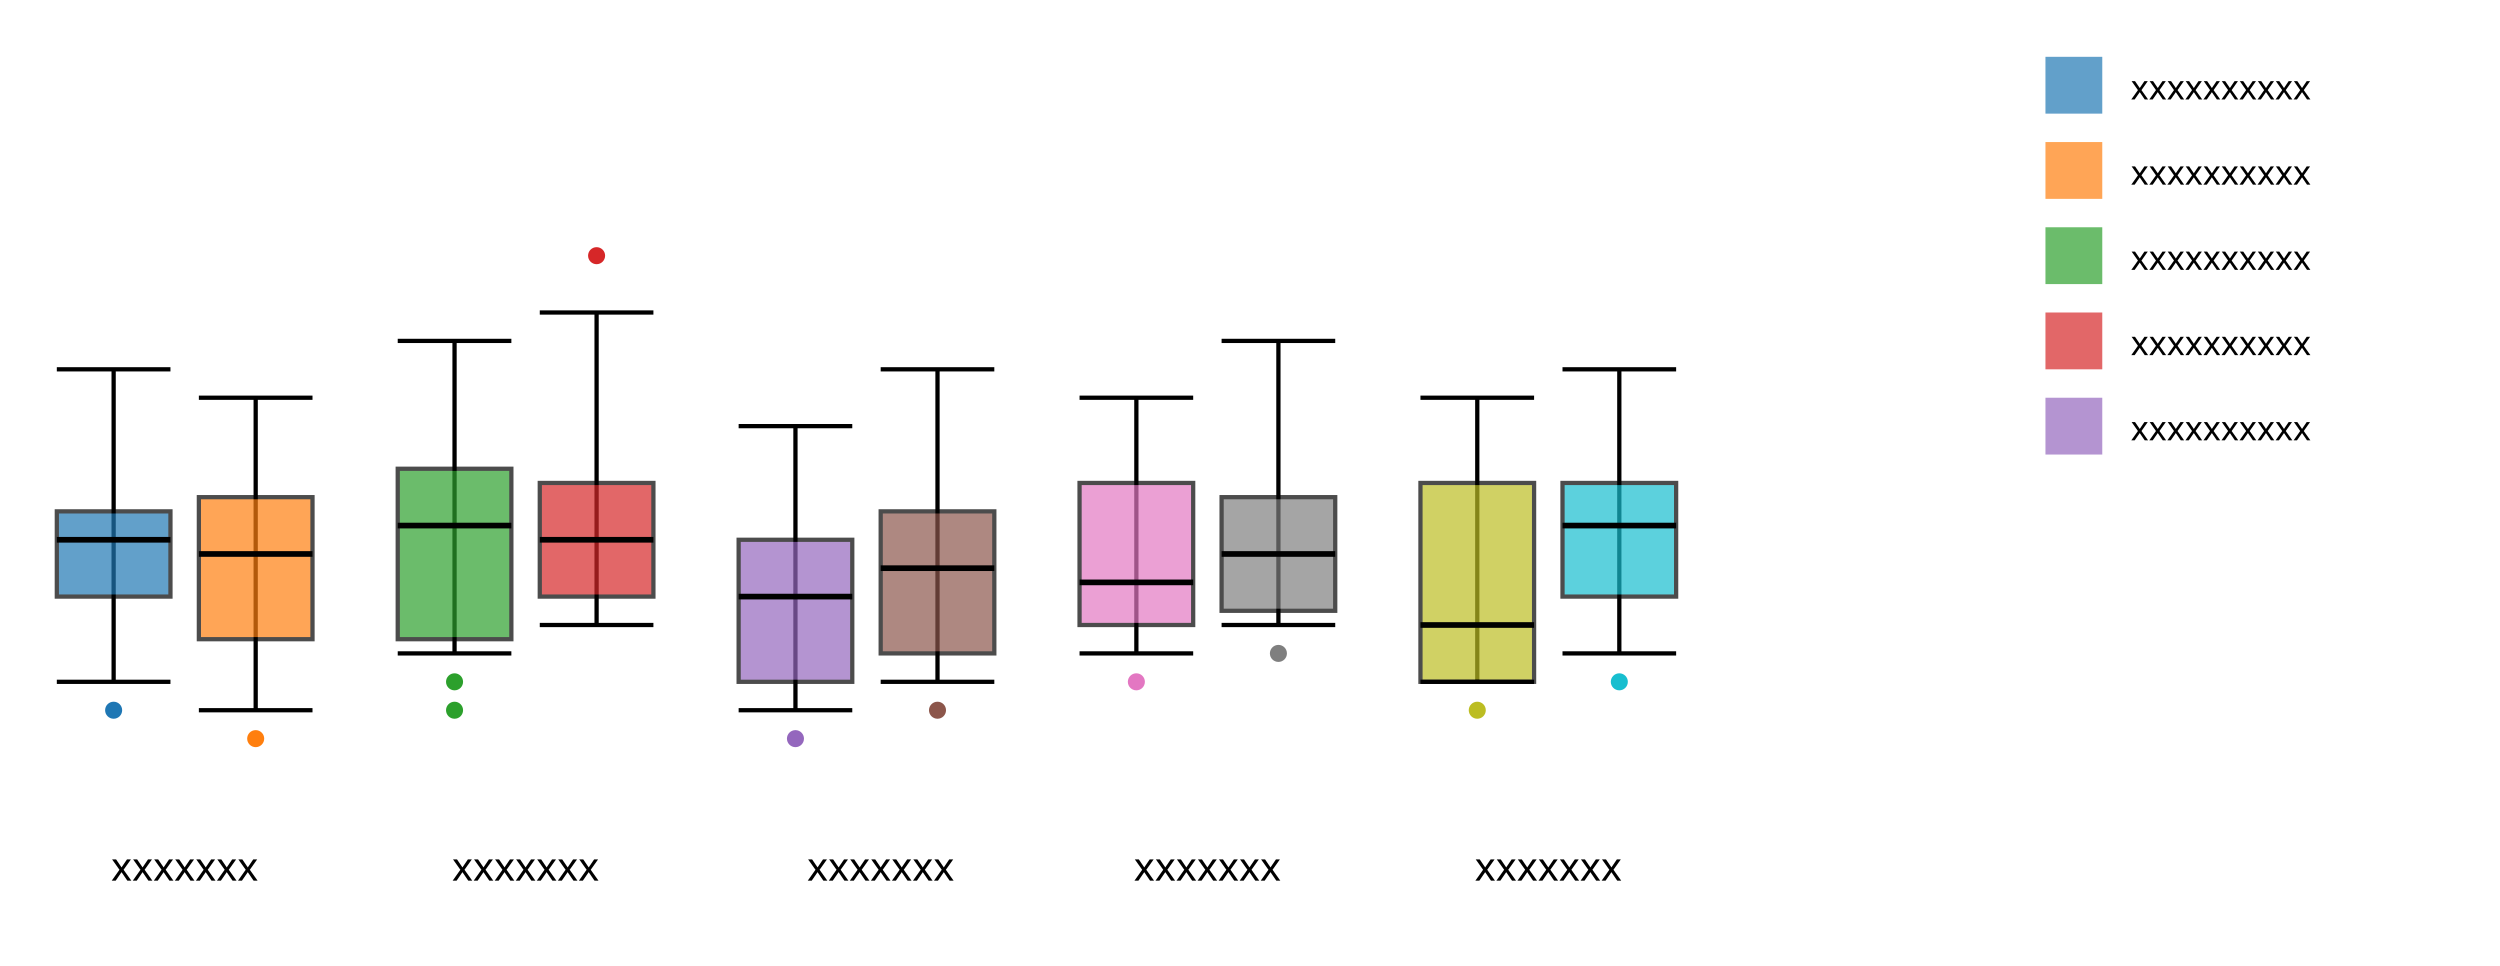
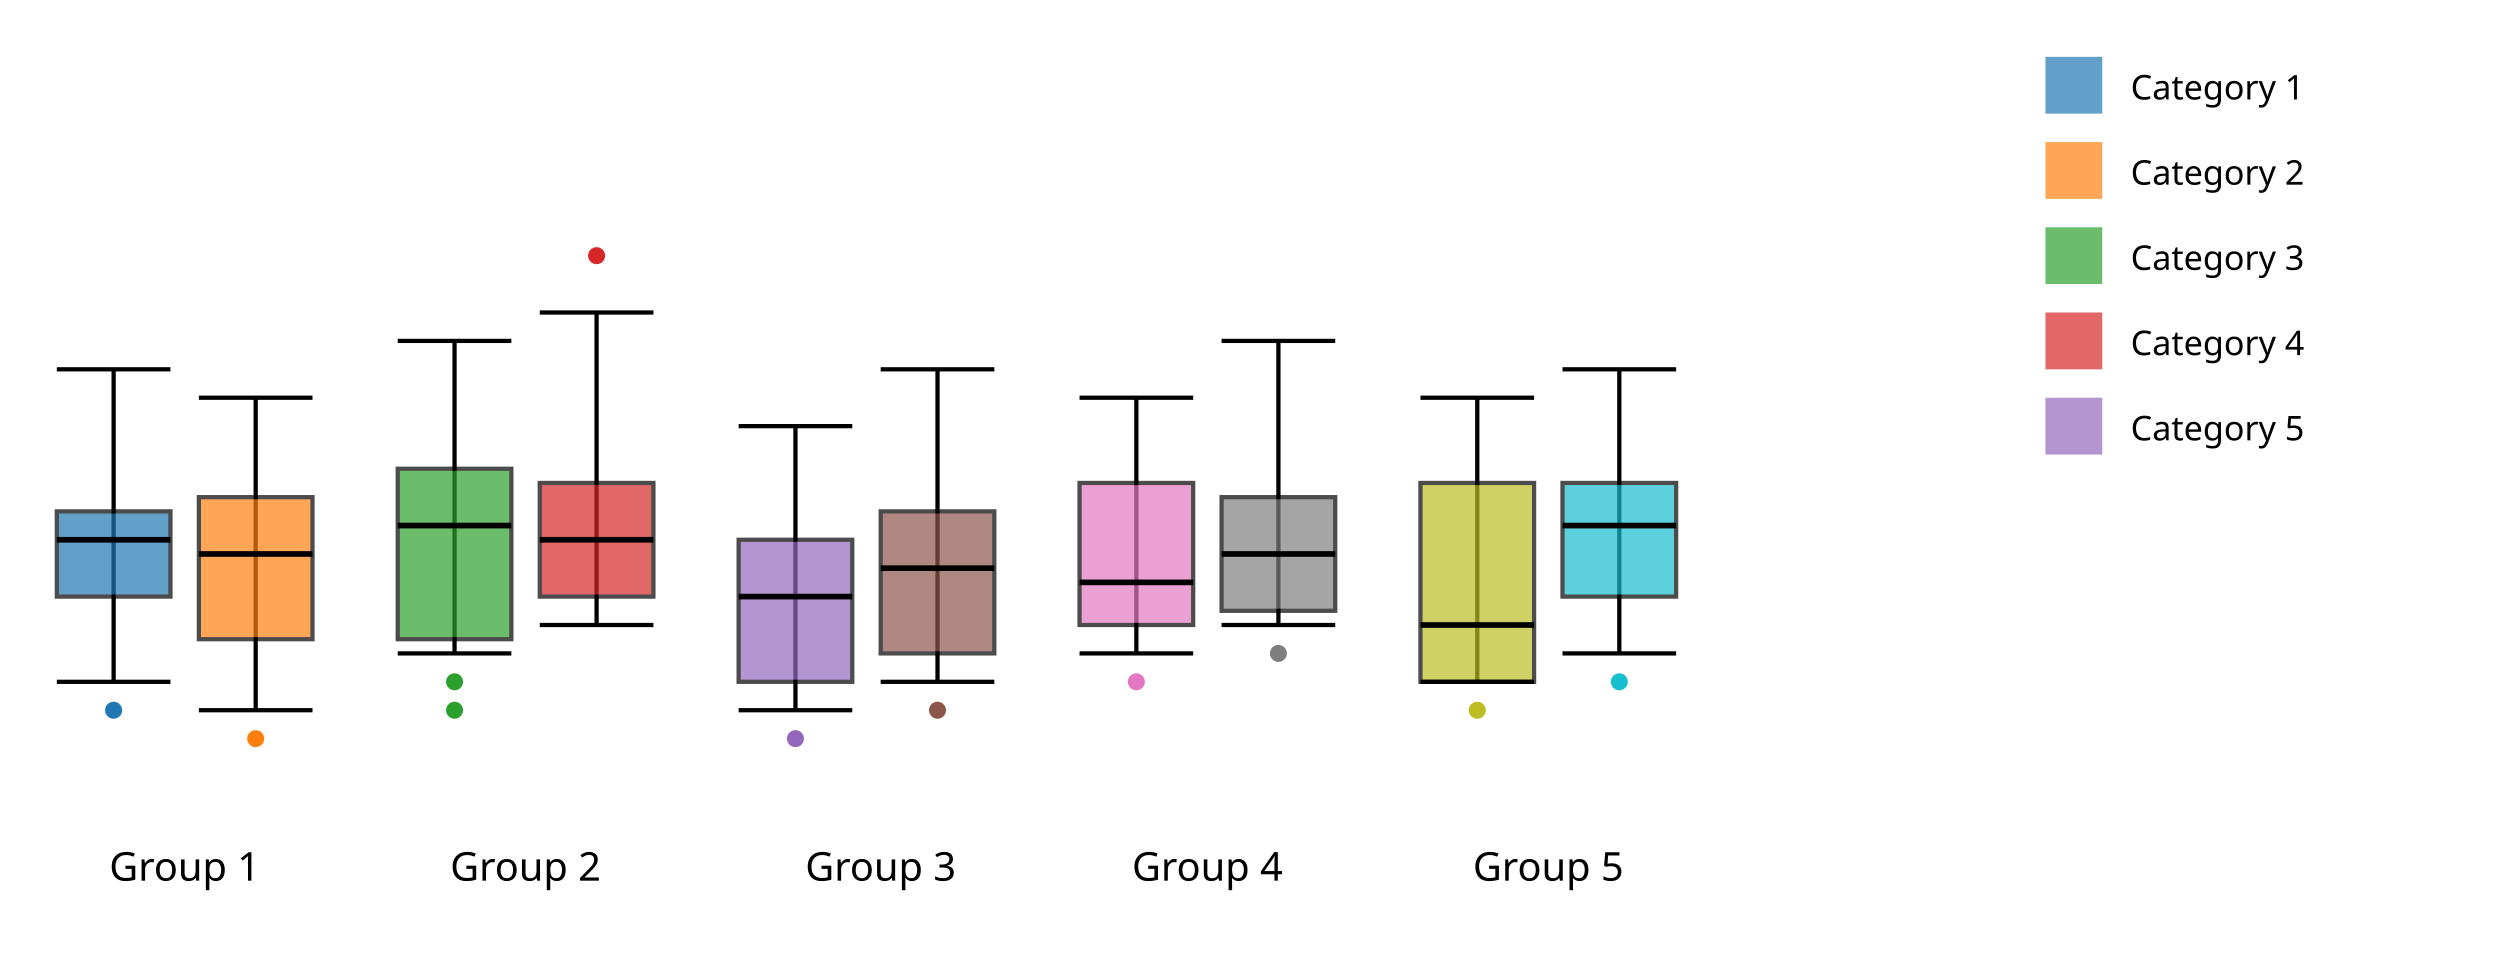
<svg width="900" height="340" viewBox="-420,-170,880,340" style="max-width: 100%; height: auto; font: 10px sans-serif;" id="svg">
  <line x1="-380" y1="-40" x2="-380" y2="70" stroke="#000" stroke-width="1.5" id="line_39" />
  <rect x="-400" y="10" width="40" height="30" fill="#1f77b4" stroke="#000" stroke-width="1.5" opacity="0.7" id="rect_14" />
  <line x1="-400" y1="20" x2="-360" y2="20" stroke="#000" stroke-width="2" id="line_38" />
  <line x1="-400" y1="-40" x2="-360" y2="-40" stroke="#000" stroke-width="1.5" id="line_37" />
  <line x1="-400" y1="70" x2="-360" y2="70" stroke="#000" stroke-width="1.5" id="line_36" />
  <circle cx="-380" cy="80" r="3" fill="#1f77b4" id="circle_10" />
  <line x1="-330" y1="-30" x2="-330" y2="80" stroke="#000" stroke-width="1.5" id="line_35" />
  <rect x="-350" y="5" width="40" height="50" fill="#ff7f0e" stroke="#000" stroke-width="1.5" opacity="0.7" id="rect_13" />
  <line x1="-350" y1="25" x2="-310" y2="25" stroke="#000" stroke-width="2" id="line_34" />
  <line x1="-350" y1="-30" x2="-310" y2="-30" stroke="#000" stroke-width="1.5" id="line_33" />
  <line x1="-350" y1="80" x2="-310" y2="80" stroke="#000" stroke-width="1.5" id="line_32" />
  <circle cx="-330" cy="90" r="3" fill="#ff7f0e" id="circle_9" />
  <line x1="-260" y1="-50" x2="-260" y2="60" stroke="#000" stroke-width="1.5" id="line_31" />
  <rect x="-280" y="-5" width="40" height="60" fill="#2ca02c" stroke="#000" stroke-width="1.5" opacity="0.7" id="rect_12" />
  <line x1="-280" y1="15" x2="-240" y2="15" stroke="#000" stroke-width="2" id="line_30" />
  <line x1="-280" y1="-50" x2="-240" y2="-50" stroke="#000" stroke-width="1.5" id="line_29" />
  <line x1="-280" y1="60" x2="-240" y2="60" stroke="#000" stroke-width="1.5" id="line_28" />
  <circle cx="-260" cy="70" r="3" fill="#2ca02c" id="circle_8" />
  <circle cx="-260" cy="80" r="3" fill="#2ca02c" id="circle_7" />
  <line x1="-210" y1="-60" x2="-210" y2="50" stroke="#000" stroke-width="1.5" id="line_27" />
  <rect x="-230" y="0" width="40" height="40" fill="#d62728" stroke="#000" stroke-width="1.5" opacity="0.7" id="rect_11" />
  <line x1="-230" y1="20" x2="-190" y2="20" stroke="#000" stroke-width="2" id="line_26" />
  <line x1="-230" y1="-60" x2="-190" y2="-60" stroke="#000" stroke-width="1.5" id="line_25" />
  <line x1="-230" y1="50" x2="-190" y2="50" stroke="#000" stroke-width="1.5" id="line_24" />
  <circle cx="-210" cy="-80" r="3" fill="#d62728" id="circle_6" />
  <line x1="-140" y1="-20" x2="-140" y2="80" stroke="#000" stroke-width="1.5" id="line_23" />
  <rect x="-160" y="20" width="40" height="50" fill="#9467bd" stroke="#000" stroke-width="1.5" opacity="0.7" id="rect_10" />
  <line x1="-160" y1="40" x2="-120" y2="40" stroke="#000" stroke-width="2" id="line_22" />
  <line x1="-160" y1="-20" x2="-120" y2="-20" stroke="#000" stroke-width="1.5" id="line_21" />
  <line x1="-160" y1="80" x2="-120" y2="80" stroke="#000" stroke-width="1.5" id="line_20" />
  <circle cx="-140" cy="90" r="3" fill="#9467bd" id="circle_5" />
  <line x1="-90" y1="-40" x2="-90" y2="70" stroke="#000" stroke-width="1.5" id="line_19" />
  <rect x="-110" y="10" width="40" height="50" fill="#8c564b" stroke="#000" stroke-width="1.5" opacity="0.7" id="rect_9" />
  <line x1="-110" y1="30" x2="-70" y2="30" stroke="#000" stroke-width="2" id="line_18" />
  <line x1="-110" y1="-40" x2="-70" y2="-40" stroke="#000" stroke-width="1.5" id="line_17" />
  <line x1="-110" y1="70" x2="-70" y2="70" stroke="#000" stroke-width="1.5" id="line_16" />
  <circle cx="-90" cy="80" r="3" fill="#8c564b" id="circle_4" />
  <line x1="-20" y1="-30" x2="-20" y2="60" stroke="#000" stroke-width="1.5" id="line_15" />
  <rect x="-40" y="0" width="40" height="50" fill="#e377c2" stroke="#000" stroke-width="1.5" opacity="0.7" id="rect_8" />
  <line x1="-40" y1="35" x2="0" y2="35" stroke="#000" stroke-width="2" id="line_14" />
  <line x1="-40" y1="-30" x2="0" y2="-30" stroke="#000" stroke-width="1.5" id="line_13" />
  <line x1="-40" y1="60" x2="0" y2="60" stroke="#000" stroke-width="1.5" id="line_12" />
  <circle cx="-20" cy="70" r="3" fill="#e377c2" id="circle_3" />
  <line x1="30" y1="-50" x2="30" y2="50" stroke="#000" stroke-width="1.5" id="line_11" />
  <rect x="10" y="5" width="40" height="40" fill="#7f7f7f" stroke="#000" stroke-width="1.5" opacity="0.7" id="rect_7" />
  <line x1="10" y1="25" x2="50" y2="25" stroke="#000" stroke-width="2" id="line_10" />
  <line x1="10" y1="-50" x2="50" y2="-50" stroke="#000" stroke-width="1.5" id="line_9" />
  <line x1="10" y1="50" x2="50" y2="50" stroke="#000" stroke-width="1.5" id="line_8" />
  <circle cx="30" cy="60" r="3" fill="#7f7f7f" id="circle_2" />
  <line x1="100" y1="-30" x2="100" y2="70" stroke="#000" stroke-width="1.5" id="line_7" />
  <rect x="80" y="0" width="40" height="70" fill="#bcbd22" stroke="#000" stroke-width="1.5" opacity="0.7" id="rect_6" />
  <line x1="80" y1="50" x2="120" y2="50" stroke="#000" stroke-width="2" id="line_6" />
  <line x1="80" y1="-30" x2="120" y2="-30" stroke="#000" stroke-width="1.5" id="line_5" />
  <line x1="80" y1="70" x2="120" y2="70" stroke="#000" stroke-width="1.5" id="line_4" />
  <circle cx="100" cy="80" r="3" fill="#bcbd22" id="circle_1" />
  <line x1="150" y1="-40" x2="150" y2="60" stroke="#000" stroke-width="1.5" id="line_3" />
  <rect x="130" y="0" width="40" height="40" fill="#17becf" stroke="#000" stroke-width="1.5" opacity="0.7" id="rect_5" />
  <line x1="130" y1="15" x2="170" y2="15" stroke="#000" stroke-width="2" id="line_2" />
  <line x1="130" y1="-40" x2="170" y2="-40" stroke="#000" stroke-width="1.5" id="line_1" />
  <line x1="130" y1="60" x2="170" y2="60" stroke="#000" stroke-width="1.5" id="line" />
  <circle cx="150" cy="70" r="3" fill="#17becf" id="circle" />
-   <text x="-355" y="140" font-size="14" text-anchor="middle" fill="#000" id="text_9">xxxxxxx</text>
-   <text x="-235" y="140" font-size="14" text-anchor="middle" fill="#000" id="text_8">xxxxxxx</text>
-   <text x="-110" y="140" font-size="14" text-anchor="middle" fill="#000" id="text_7">xxxxxxx</text>
-   <text x="5" y="140" font-size="14" text-anchor="middle" fill="#000" id="text_6">xxxxxxx</text>
-   <text x="125" y="140" font-size="14" text-anchor="middle" fill="#000" id="text_5">xxxxxxx</text>
+   <text x="-355" y="140" font-size="14" text-anchor="middle" fill="#000" id="text_9">Group 1</text>
+   <text x="-235" y="140" font-size="14" text-anchor="middle" fill="#000" id="text_8">Group 2</text>
+   <text x="-110" y="140" font-size="14" text-anchor="middle" fill="#000" id="text_7">Group 3</text>
+   <text x="5" y="140" font-size="14" text-anchor="middle" fill="#000" id="text_6">Group 4</text>
+   <text x="125" y="140" font-size="14" text-anchor="middle" fill="#000" id="text_5">Group 5</text>
  <rect x="300" y="-150" width="20" height="20" fill="#1f77b4" opacity="0.7" id="rect_4" />
-   <text x="330" y="-135" font-size="12" fill="#000" id="text_4">xxxxxxxxxx</text>
+   <text x="330" y="-135" font-size="12" fill="#000" id="text_4">Category 1</text>
  <rect x="300" y="-120" width="20" height="20" fill="#ff7f0e" opacity="0.7" id="rect_3" />
-   <text x="330" y="-105" font-size="12" fill="#000" id="text_3">xxxxxxxxxx</text>
+   <text x="330" y="-105" font-size="12" fill="#000" id="text_3">Category 2</text>
  <rect x="300" y="-90" width="20" height="20" fill="#2ca02c" opacity="0.7" id="rect_2" />
-   <text x="330" y="-75" font-size="12" fill="#000" id="text_2">xxxxxxxxxx</text>
+   <text x="330" y="-75" font-size="12" fill="#000" id="text_2">Category 3</text>
  <rect x="300" y="-60" width="20" height="20" fill="#d62728" opacity="0.7" id="rect_1" />
-   <text x="330" y="-45" font-size="12" fill="#000" id="text_1">xxxxxxxxxx</text>
+   <text x="330" y="-45" font-size="12" fill="#000" id="text_1">Category 4</text>
  <rect x="300" y="-30" width="20" height="20" fill="#9467bd" opacity="0.7" id="rect" />
-   <text x="330" y="-15" font-size="12" fill="#000" id="text">xxxxxxxxxx</text>
+   <text x="330" y="-15" font-size="12" fill="#000" id="text">Category 5</text>
</svg>
